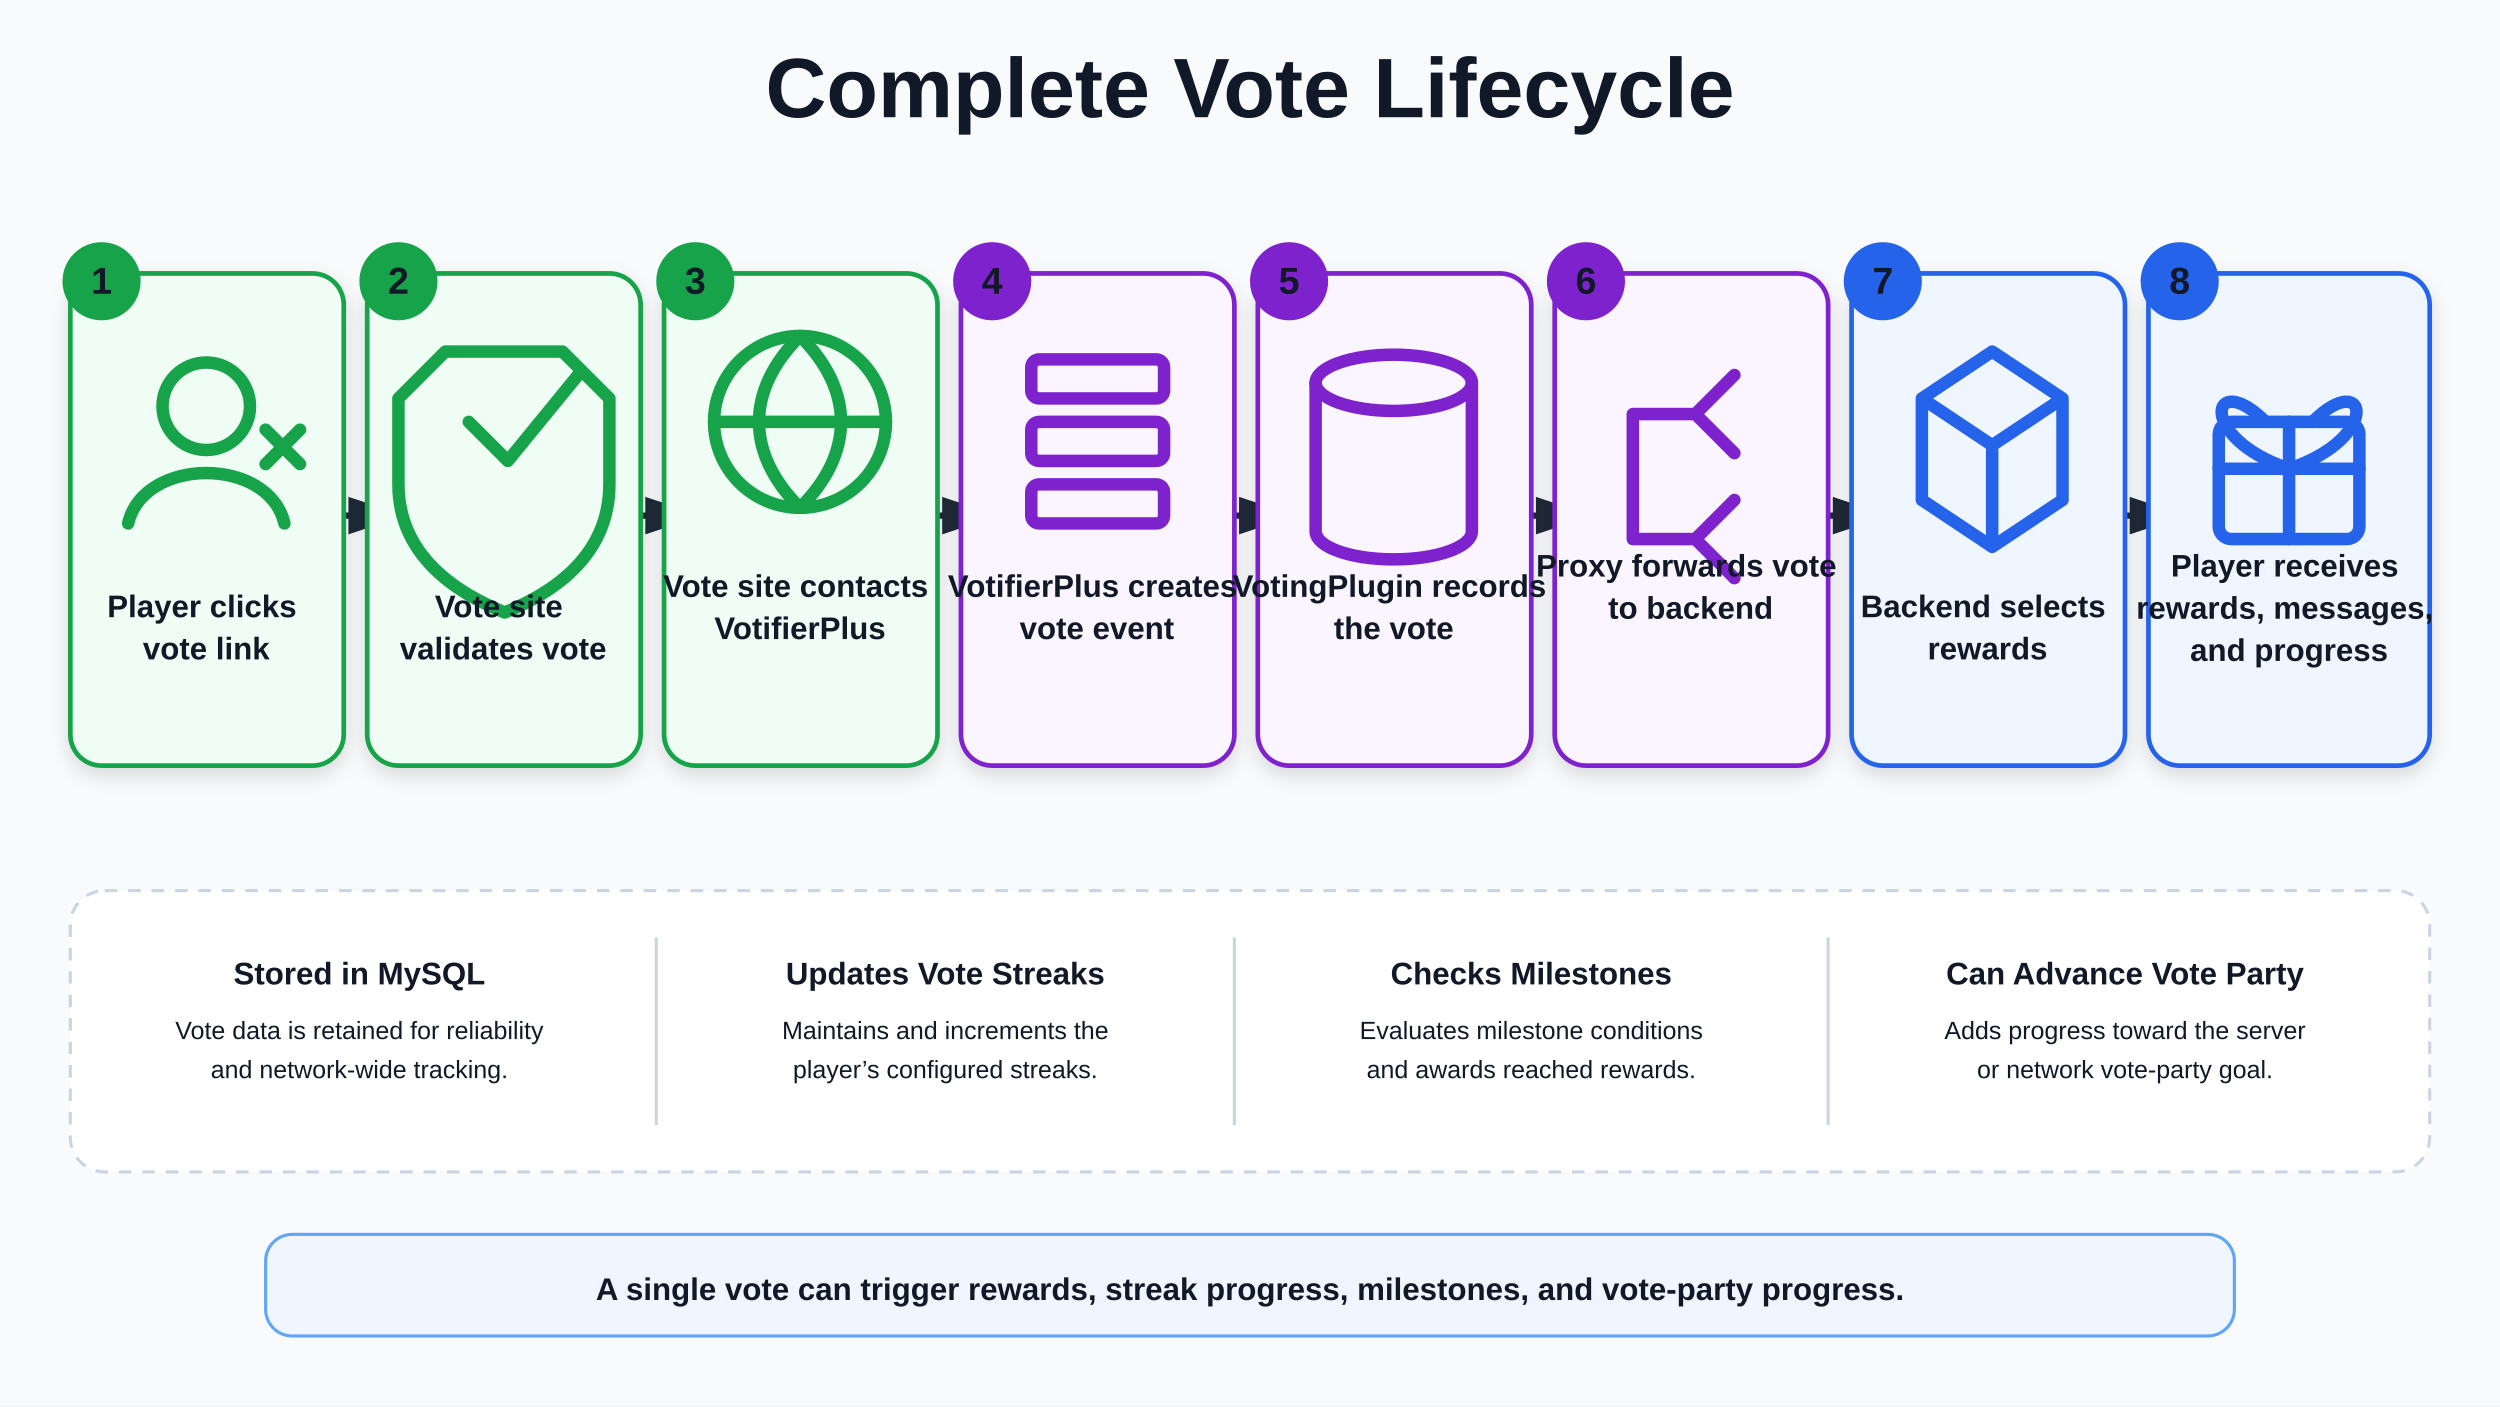
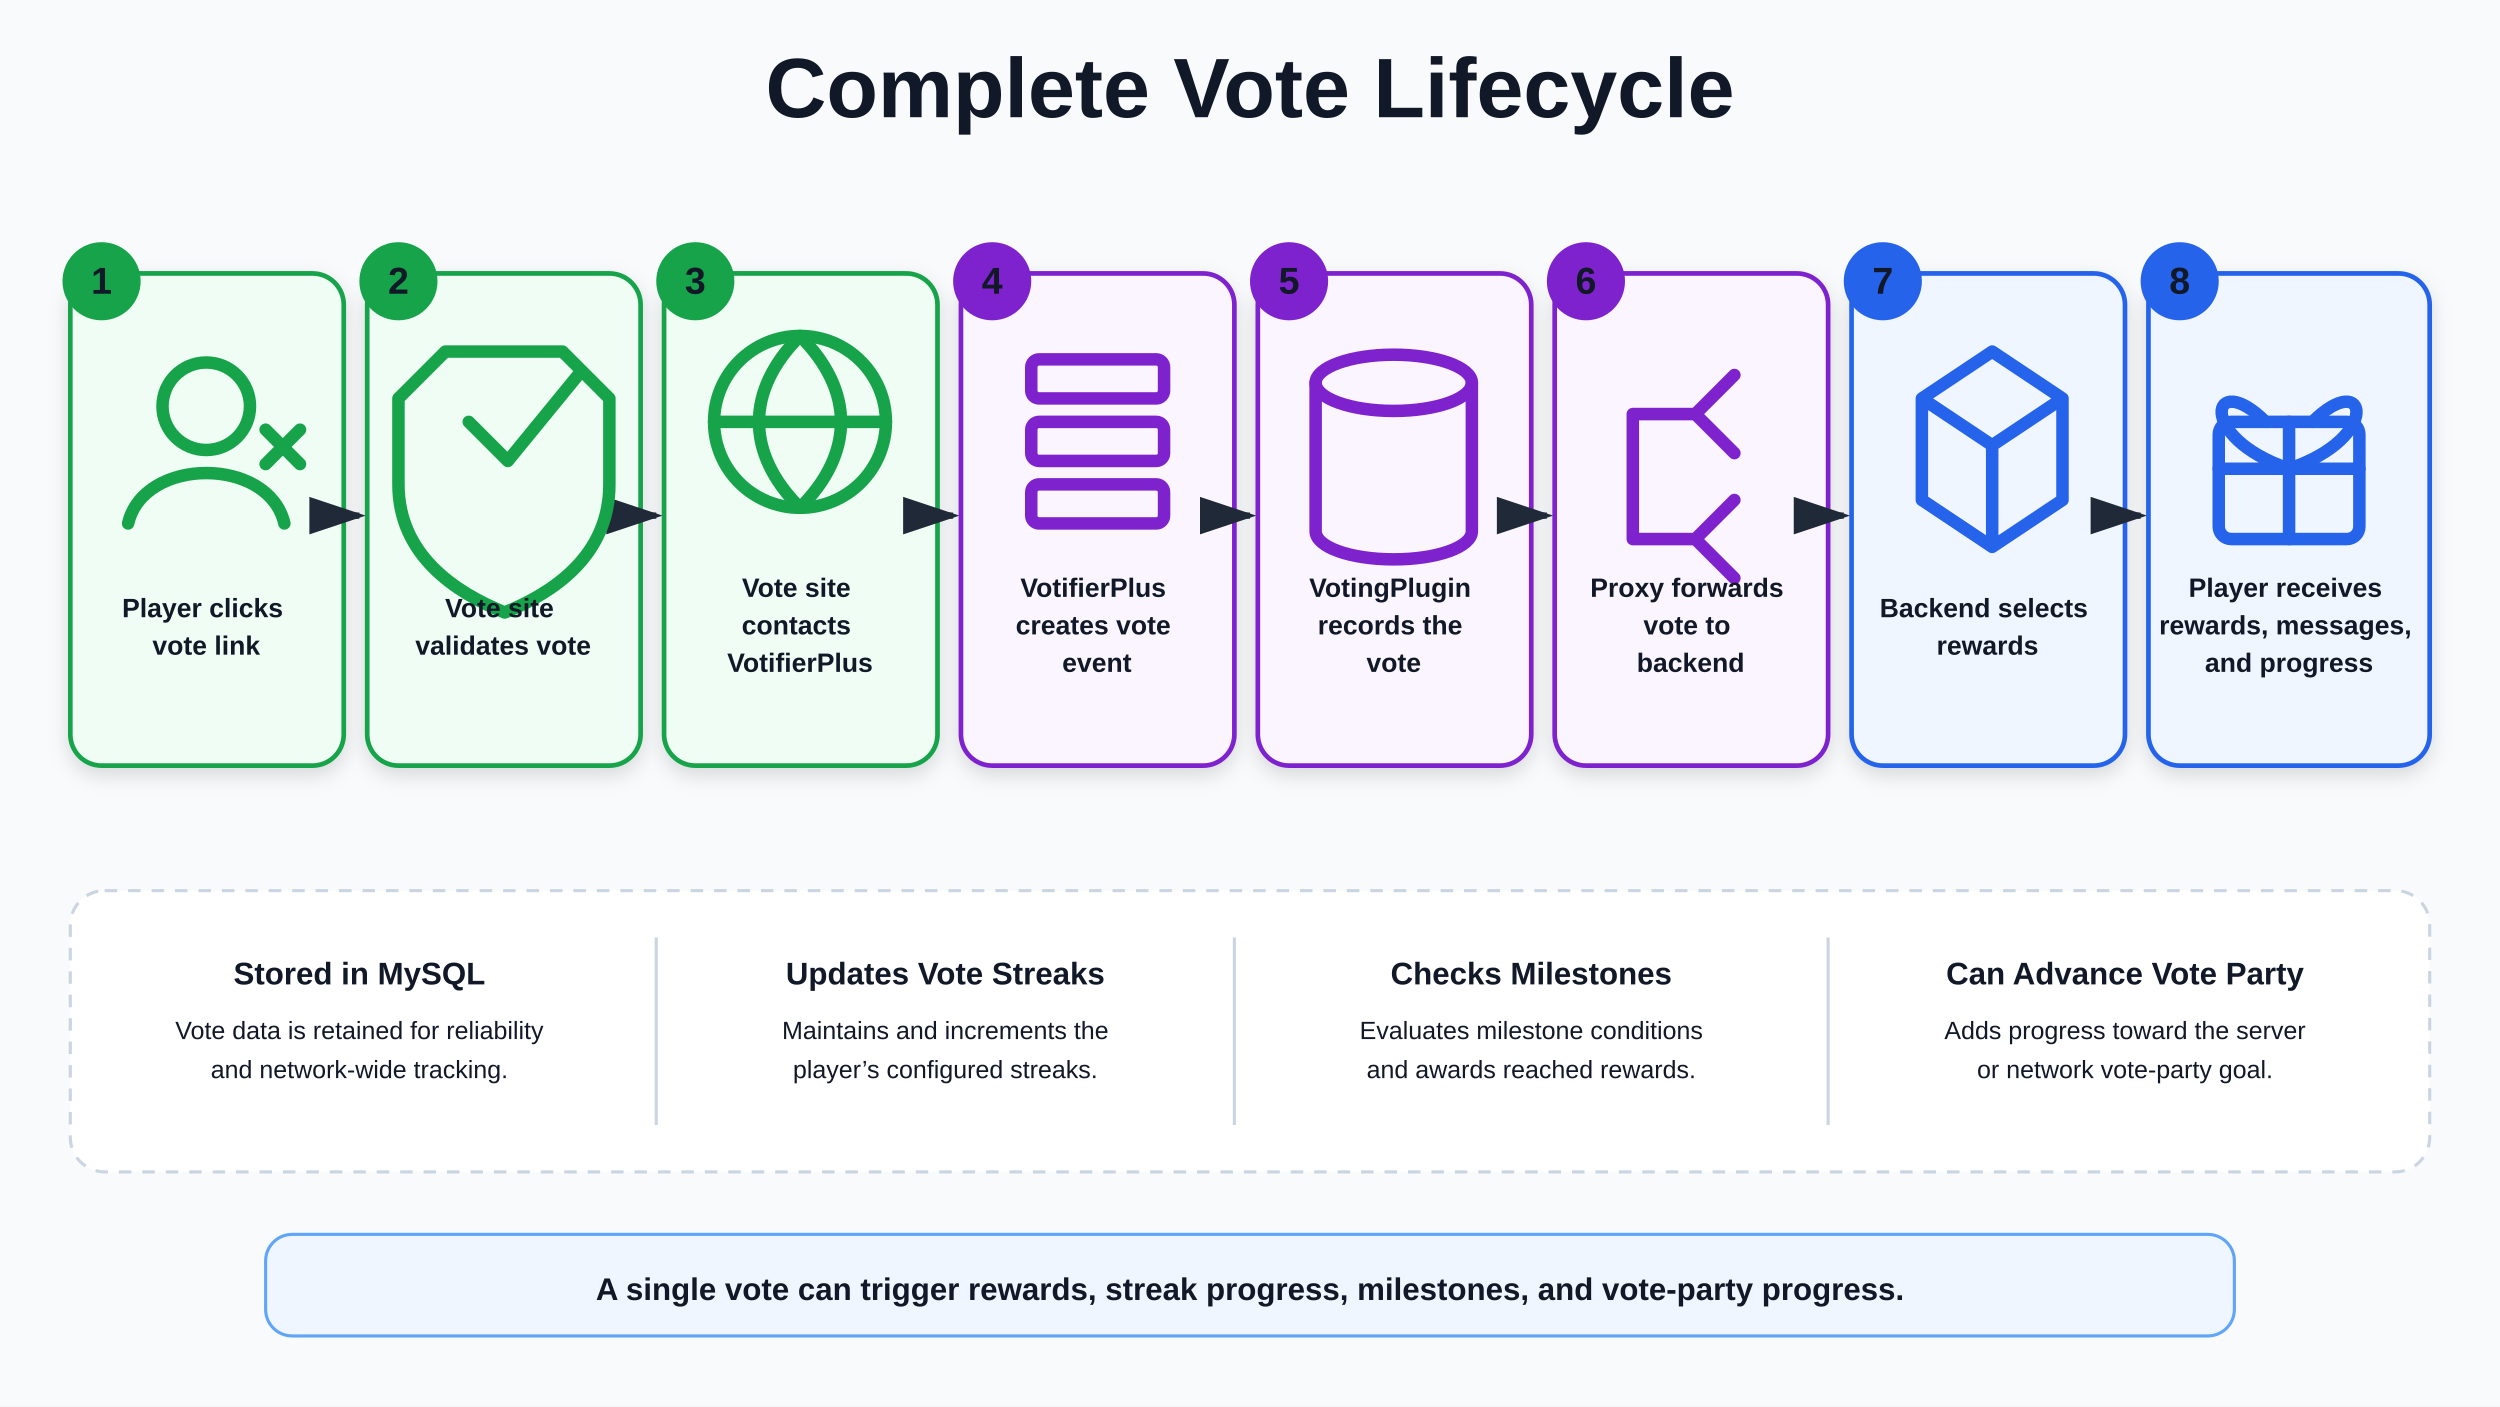
<svg xmlns="http://www.w3.org/2000/svg" width="1600" height="900" viewBox="0 0 1600 900" role="img" aria-labelledby="title desc">
  <defs>
    <filter id="shadow" x="-10%" y="-10%" width="120%" height="130%">
      <feDropShadow dx="0" dy="5" stdDeviation="6" flood-opacity=".13" />
    </filter>
    <marker id="arrow" markerWidth="10" markerHeight="10" refX="8" refY="3" orient="auto">
      <path d="M0,0 L0,6 L9,3 z" fill="#1f2937" />
    </marker>
-     <style>
-     text{font-family:Arial,Helvetica,sans-serif;fill:#111827}.title{font-size:54px;font-weight:700}.num{font-size:24px;font-weight:700;fill:#fff}.step{font-size:20px;font-weight:700}.sub{font-size:17px}.chip{font-size:20px;font-weight:700}.small{font-size:16px}.arrow{stroke:#1f2937;stroke-width:4;fill:none;marker-end:url(#arrow)}
-   </style>
+     <style>text{font-family:Arial,Helvetica,sans-serif;fill:#111827}.title{font-size:54px;font-weight:700}.num{font-size:24px;font-weight:700;fill:#fff}.step{font-size:17px;font-weight:700}.chip{font-size:20px;font-weight:700}.small{font-size:16px}.arrow{stroke:#1f2937;stroke-width:4;fill:none;marker-end:url(#arrow)}</style>
  </defs>
  <rect width="1600" height="900" fill="#f8fafc" />
  <text x="800" y="75" text-anchor="middle" class="title">Complete Vote Lifecycle</text>
-   <g class="arrow">
-     <path d="M220 330H255" />
-     <path d="M410 330H445" />
-     <path d="M600 330H635" />
-     <path d="M790 330H825" />
-     <path d="M980 330H1015" />
-     <path d="M1170 330H1205" />
-     <path d="M1360 330H1395" />
-   </g>
  <g filter="url(#shadow)">
    <rect x="45" y="175" width="175" height="315" rx="20" fill="#f0fdf4" stroke="#16a34a" stroke-width="3" />
    <rect x="235" y="175" width="175" height="315" rx="20" fill="#f0fdf4" stroke="#16a34a" stroke-width="3" />
    <rect x="425" y="175" width="175" height="315" rx="20" fill="#f0fdf4" stroke="#16a34a" stroke-width="3" />
    <rect x="615" y="175" width="175" height="315" rx="20" fill="#faf5ff" stroke="#7e22ce" stroke-width="3" />
    <rect x="805" y="175" width="175" height="315" rx="20" fill="#faf5ff" stroke="#7e22ce" stroke-width="3" />
    <rect x="995" y="175" width="175" height="315" rx="20" fill="#faf5ff" stroke="#7e22ce" stroke-width="3" />
    <rect x="1185" y="175" width="175" height="315" rx="20" fill="#eff6ff" stroke="#2563eb" stroke-width="3" />
    <rect x="1375" y="175" width="180" height="315" rx="20" fill="#eff6ff" stroke="#2563eb" stroke-width="3" />
+   </g>
+   <g class="arrow">
+     <path d="M220 330H230" />
+     <path d="M410 330H420" />
+     <path d="M600 330H610" />
+     <path d="M790 330H800" />
+     <path d="M980 330H990" />
+     <path d="M1170 330H1180" />
+     <path d="M1360 330H1370" />
  </g>
  <g>
    <circle cx="65" cy="180" r="25" fill="#16a34a" />
    <circle cx="255" cy="180" r="25" fill="#16a34a" />
    <circle cx="445" cy="180" r="25" fill="#16a34a" />
    <circle cx="635" cy="180" r="25" fill="#7e22ce" />
    <circle cx="825" cy="180" r="25" fill="#7e22ce" />
    <circle cx="1015" cy="180" r="25" fill="#7e22ce" />
    <circle cx="1205" cy="180" r="25" fill="#2563eb" />
    <circle cx="1395" cy="180" r="25" fill="#2563eb" />
  </g>
  <g text-anchor="middle" class="num">
    <text x="65" y="188">1</text>
    <text x="255" y="188">2</text>
    <text x="445" y="188">3</text>
    <text x="635" y="188">4</text>
    <text x="825" y="188">5</text>
    <text x="1015" y="188">6</text>
    <text x="1205" y="188">7</text>
    <text x="1395" y="188">8</text>
  </g>
  <g fill="none" stroke-width="8" stroke-linecap="round" stroke-linejoin="round">
    <g stroke="#16a34a">
      <circle cx="132" cy="260" r="28" />
      <path d="M82 335c10-43 90-43 100 0M170 275l22 22M192 275l-22 22" />
      <path d="M300 270l25 25 45-55" />
      <path d="M285 225h75l30 30v55c0 45-35 69-67 82-32-13-68-37-68-82v-55z" />
      <circle cx="512" cy="270" r="55" />
      <path d="M457 270h110M512 215c-35 35-35 75 0 110M512 215c35 35 35 75 0 110" />
    </g>
    <g stroke="#7e22ce">
      <rect x="660" y="230" width="85" height="25" rx="5" />
      <rect x="660" y="270" width="85" height="25" rx="5" />
      <rect x="660" y="310" width="85" height="25" rx="5" />
      <ellipse cx="892" cy="245" rx="50" ry="18" />
      <path d="M842 245v95c0 10 22 18 50 18s50-8 50-18v-95M1045 265h40M1085 265l25-25M1085 265l25 25M1045 265v80M1045 345h40M1085 345l25-25M1085 345l25 25" />
    </g>
    <g stroke="#2563eb">
      <path d="M1230 255l45-30 45 30v65l-45 30-45-30zM1230 255l45 30 45-30M1275 285v65" />
      <rect x="1420" y="270" width="90" height="75" rx="8" />
      <path d="M1465 270v75M1420 300h90M1450 270c-35-35-45 10 15 30M1480 270c35-35 45 10-15 30" />
    </g>
  </g>
  <g text-anchor="middle" class="step">
    <text x="132" y="395">
      <tspan x="132">Player clicks</tspan>
-       <tspan x="132" dy="27">vote link</tspan>
+       <tspan x="132" dy="24">vote link</tspan>
    </text>
    <text x="322" y="395">
      <tspan x="322">Vote site</tspan>
-       <tspan x="322" dy="27">validates vote</tspan>
+       <tspan x="322" dy="24">validates vote</tspan>
    </text>
    <text x="512" y="382">
-       <tspan x="512">Vote site contacts</tspan>
-       <tspan x="512" dy="27">VotifierPlus</tspan>
+       <tspan x="512">Vote site</tspan>
+       <tspan x="512" dy="24">contacts</tspan>
+       <tspan x="512" dy="24">VotifierPlus</tspan>
    </text>
    <text x="702" y="382">
-       <tspan x="702">VotifierPlus creates</tspan>
-       <tspan x="702" dy="27">vote event</tspan>
+       <tspan x="702">VotifierPlus</tspan>
+       <tspan x="702" dy="24">creates vote</tspan>
+       <tspan x="702" dy="24">event</tspan>
    </text>
    <text x="892" y="382">
-       <tspan x="892">VotingPlugin records</tspan>
-       <tspan x="892" dy="27">the vote</tspan>
+       <tspan x="892">VotingPlugin</tspan>
+       <tspan x="892" dy="24">records the</tspan>
+       <tspan x="892" dy="24">vote</tspan>
    </text>
-     <text x="1082" y="369">
-       <tspan x="1082">Proxy forwards vote</tspan>
-       <tspan x="1082" dy="27">to backend</tspan>
+     <text x="1082" y="382">
+       <tspan x="1082">Proxy forwards</tspan>
+       <tspan x="1082" dy="24">vote to</tspan>
+       <tspan x="1082" dy="24">backend</tspan>
    </text>
    <text x="1272" y="395">
      <tspan x="1272">Backend selects</tspan>
-       <tspan x="1272" dy="27">rewards</tspan>
+       <tspan x="1272" dy="24">rewards</tspan>
    </text>
-     <text x="1465" y="369">
+     <text x="1465" y="382">
      <tspan x="1465">Player receives</tspan>
-       <tspan x="1465" dy="27">rewards, messages,</tspan>
-       <tspan x="1465" dy="27">and progress</tspan>
+       <tspan x="1465" dy="24">rewards, messages,</tspan>
+       <tspan x="1465" dy="24">and progress</tspan>
    </text>
  </g>
  <rect x="45" y="570" width="1510" height="180" rx="22" fill="#fff" stroke="#cbd5e1" stroke-width="2" stroke-dasharray="8 7" />
  <line x1="420" y1="600" x2="420" y2="720" stroke="#cbd5e1" stroke-width="2" />
  <line x1="790" y1="600" x2="790" y2="720" stroke="#cbd5e1" stroke-width="2" />
  <line x1="1170" y1="600" x2="1170" y2="720" stroke="#cbd5e1" stroke-width="2" />
  <g text-anchor="middle">
    <text x="230" y="630" class="chip" fill="#c2410c">Stored in MySQL</text>
    <text x="230" y="665" class="small">Vote data is retained for reliability</text>
    <text x="230" y="690" class="small">and network-wide tracking.</text>
    <text x="605" y="630" class="chip" fill="#15803d">Updates Vote Streaks</text>
    <text x="605" y="665" class="small">Maintains and increments the</text>
    <text x="605" y="690" class="small">player’s configured streaks.</text>
    <text x="980" y="630" class="chip" fill="#6b21a8">Checks Milestones</text>
    <text x="980" y="665" class="small">Evaluates milestone conditions</text>
    <text x="980" y="690" class="small">and awards reached rewards.</text>
    <text x="1360" y="630" class="chip" fill="#1d4ed8">Can Advance Vote Party</text>
    <text x="1360" y="665" class="small">Adds progress toward the server</text>
    <text x="1360" y="690" class="small">or network vote-party goal.</text>
  </g>
  <rect x="170" y="790" width="1260" height="65" rx="17" fill="#eff6ff" stroke="#60a5fa" stroke-width="2" />
  <text x="800" y="832" text-anchor="middle" class="chip" fill="#1e3a8a">A single vote can trigger rewards, streak progress, milestones, and vote-party progress.</text>
</svg>
